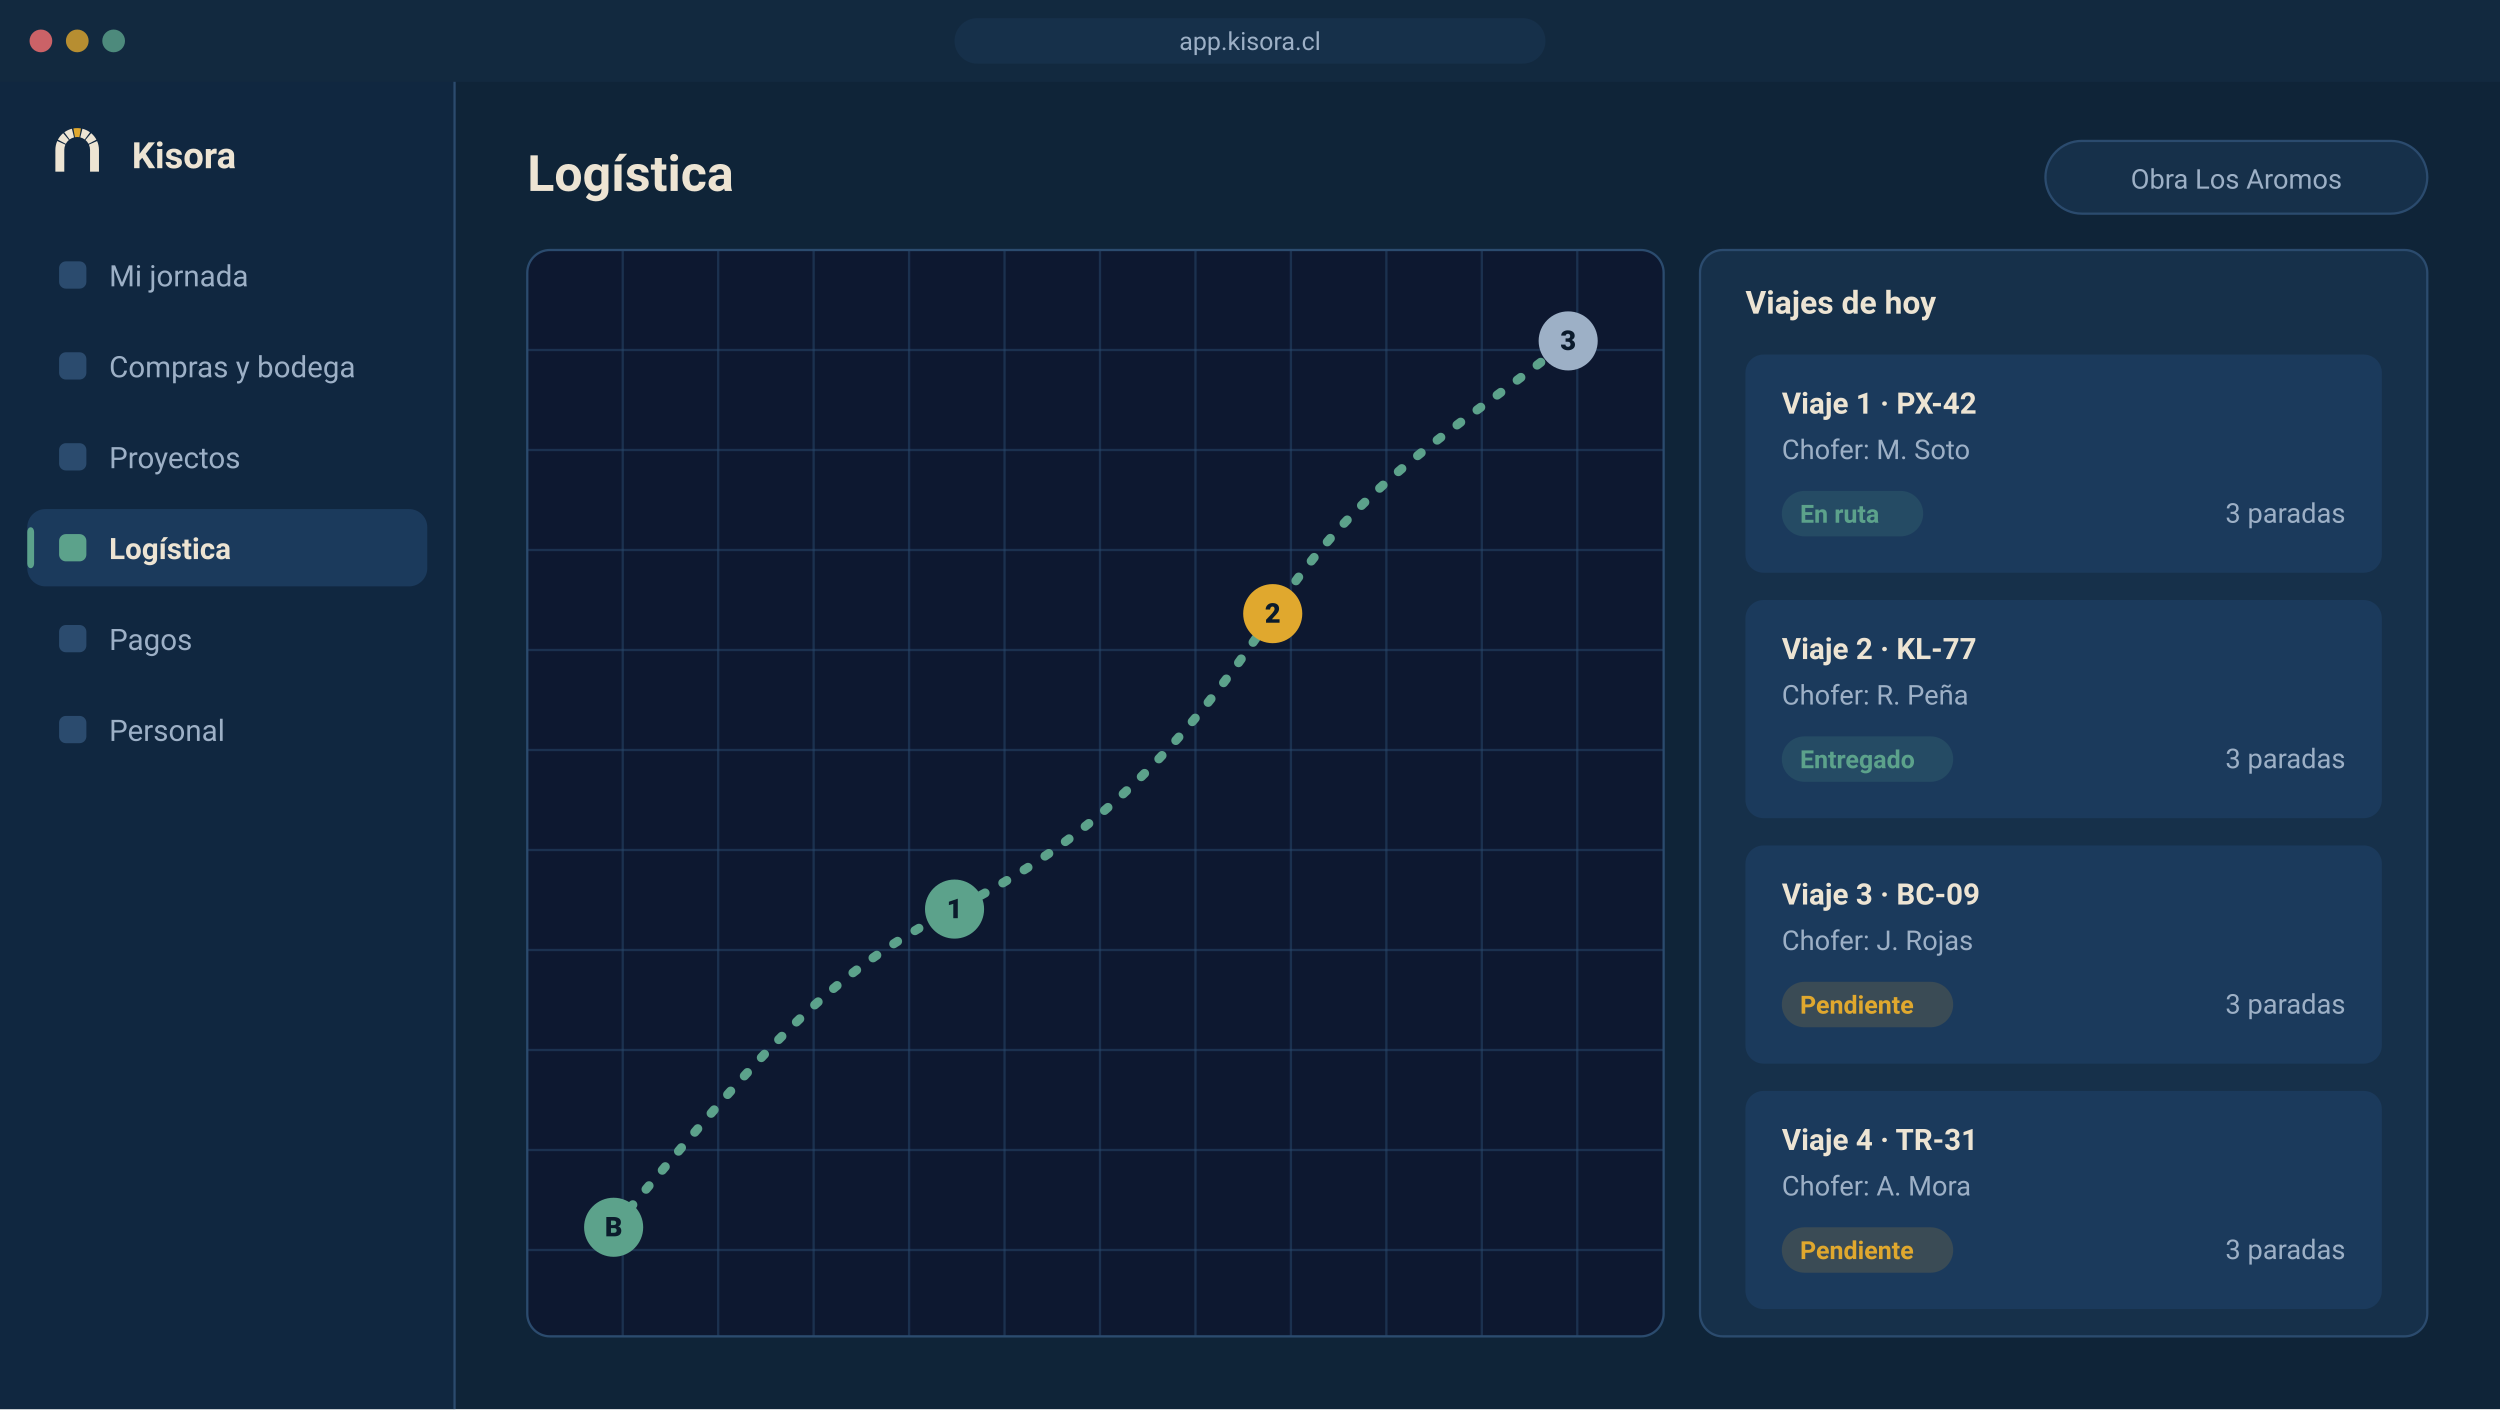
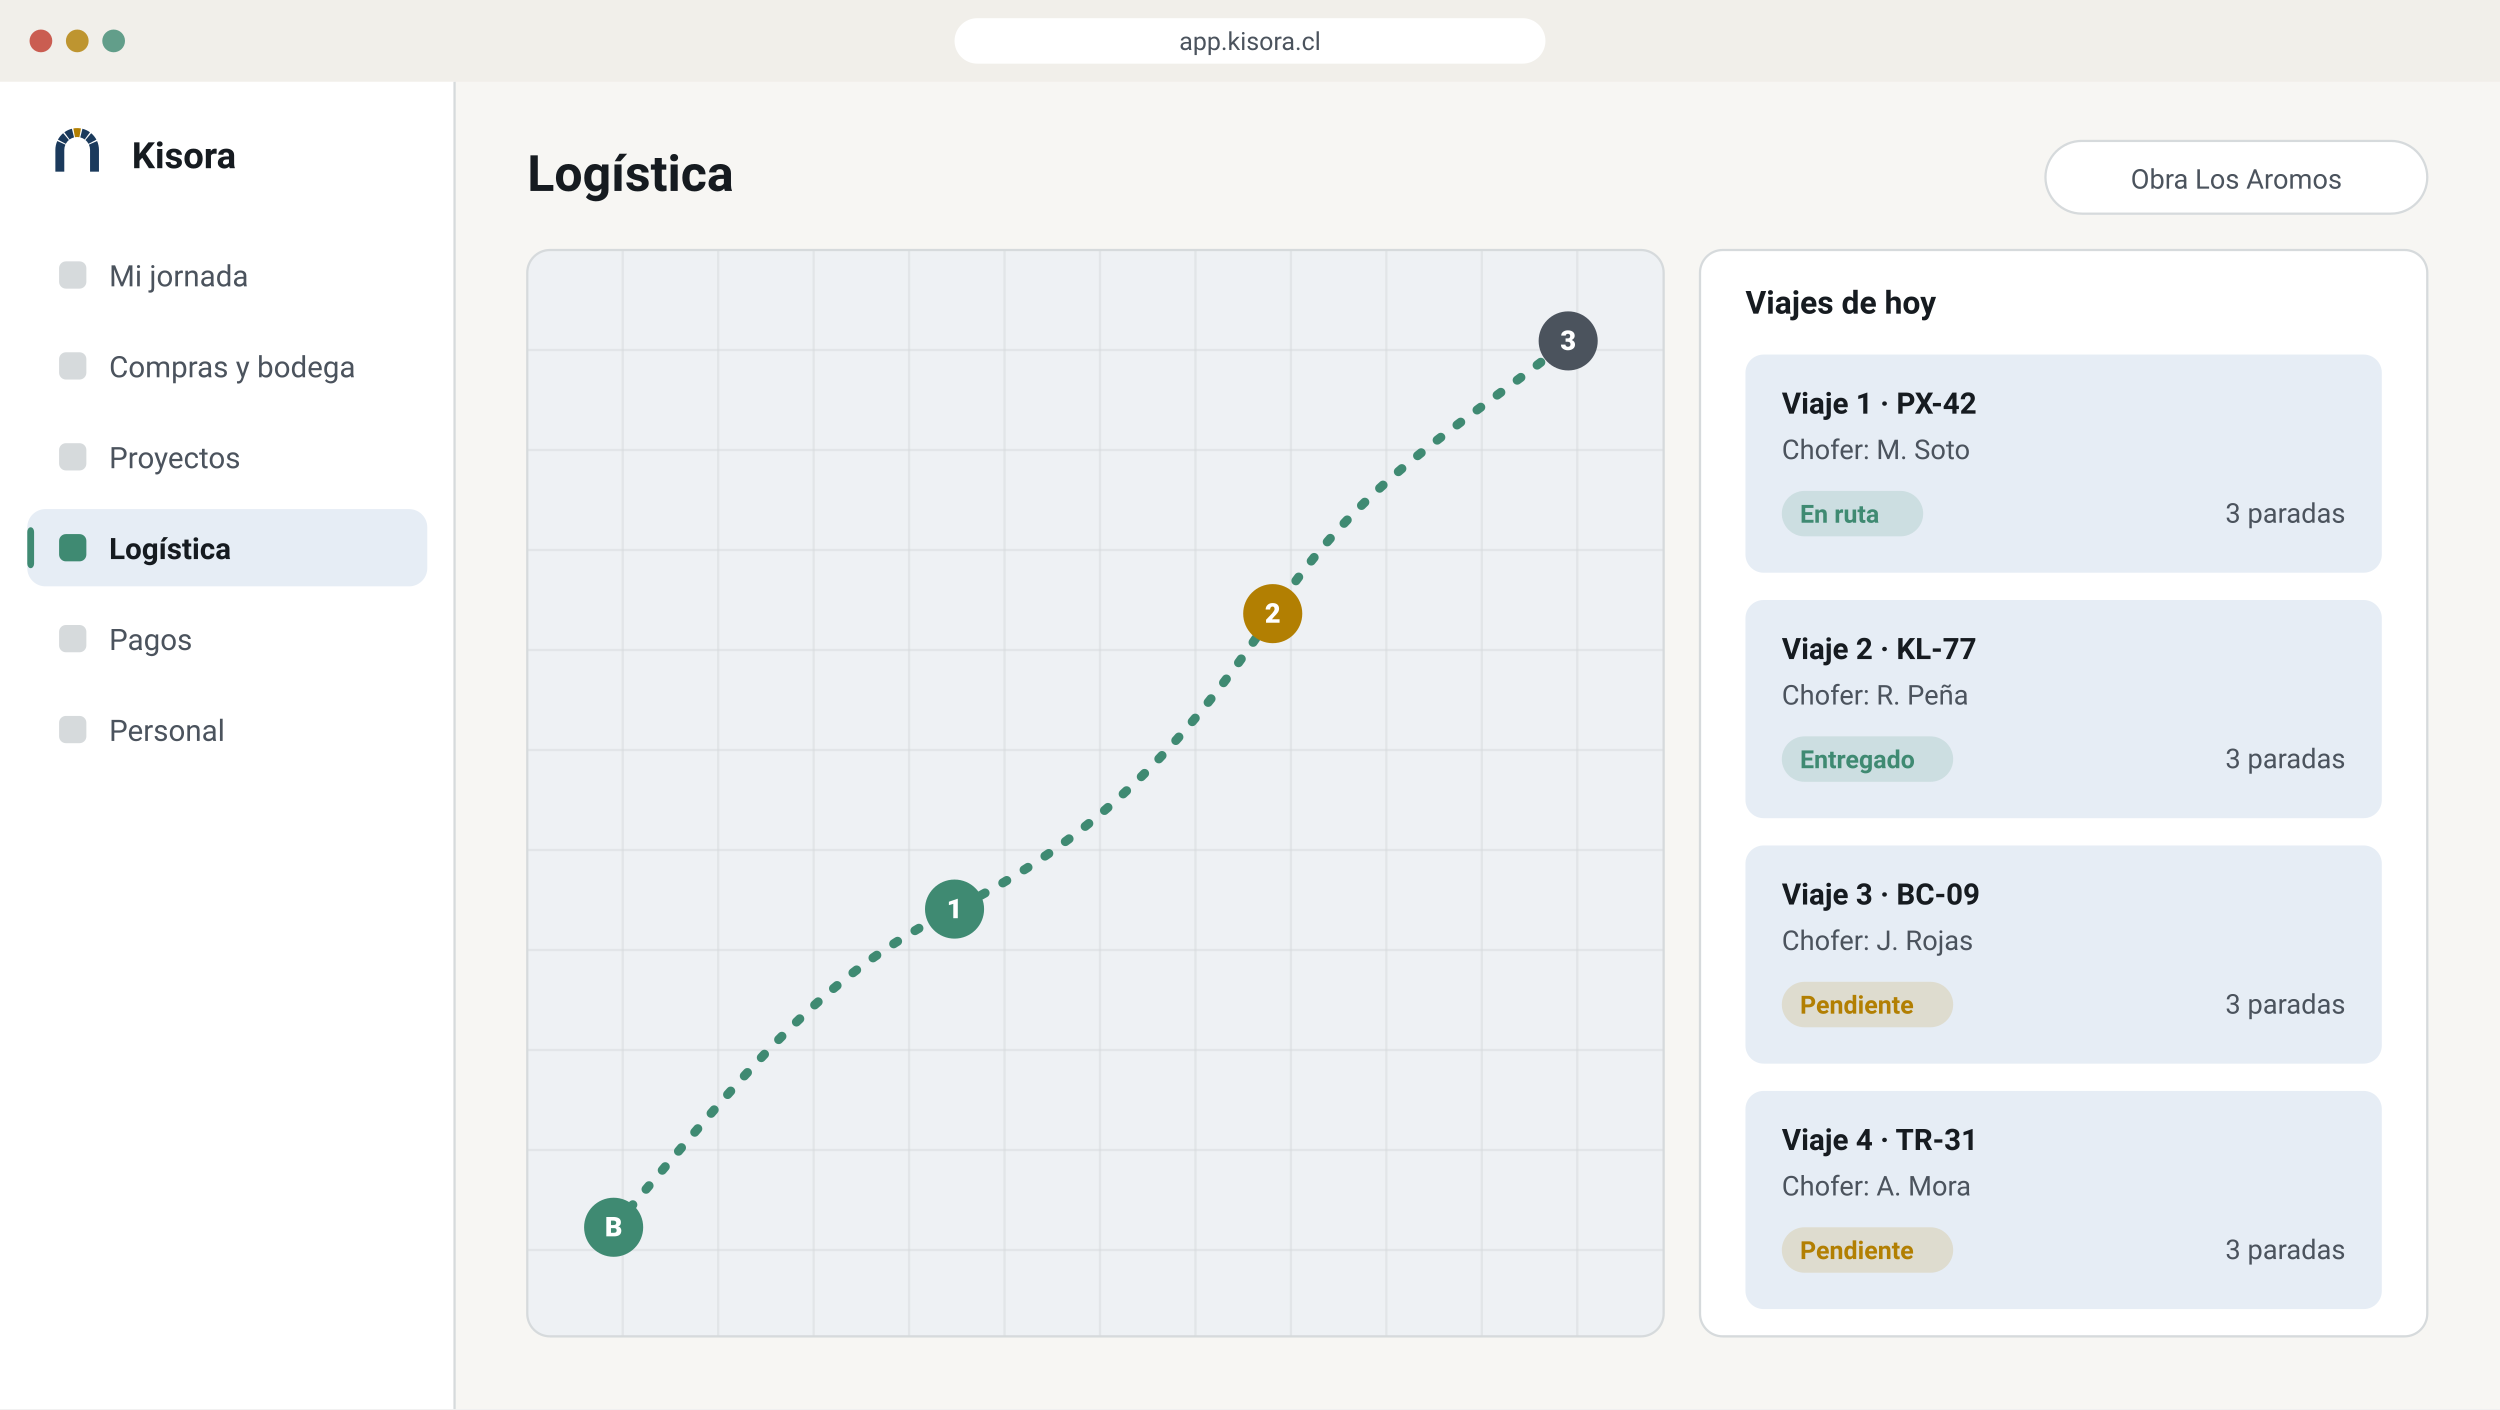
<svg xmlns="http://www.w3.org/2000/svg" viewBox="0 0 1100 620" width="1100" height="620">
-   <rect x="0" y="0" width="1100" height="620" rx="0" fill="#0F2438" />
-   <rect x="0" y="0" width="1100" height="36" rx="0" fill="#12293F" />
-   <circle cx="18" cy="18" r="5" fill="#F87171" fill-opacity=".8" />
-   <circle cx="34" cy="18" r="5" fill="#E0A82E" fill-opacity=".8" />
-   <circle cx="50" cy="18" r="5" fill="#5CA28B" fill-opacity=".8" />
-   <rect x="420" y="8" width="260" height="20" rx="10" fill="#16304A" />
-   <text x="550" y="22" font-size="11" fill="#9DB0C6" font-weight="400" text-anchor="middle" font-family="'Segoe UI',Roboto,Helvetica,Arial,sans-serif">app.kisora.cl</text>
-   <rect x="0" y="36" width="200" height="584" rx="0" fill="#102740" />
-   <line x1="200" y1="36" x2="200" y2="620" stroke="#2B4B6E" />
+   <rect x="0" y="0" width="1100" height="620" rx="0" fill="#F7F6F3" />
+   <rect x="0" y="0" width="1100" height="36" rx="0" fill="#F1EFEA" />
+   <circle cx="18" cy="18" r="5" fill="#C0392B" fill-opacity=".8" />
+   <circle cx="34" cy="18" r="5" fill="#B27F02" fill-opacity=".8" />
+   <circle cx="50" cy="18" r="5" fill="#3F8A72" fill-opacity=".8" />
+   <rect x="420" y="8" width="260" height="20" rx="10" fill="#FFFFFF" />
+   <text x="550" y="22" font-size="11" fill="#4B535D" font-weight="400" text-anchor="middle" font-family="'Segoe UI',Roboto,Helvetica,Arial,sans-serif">app.kisora.cl</text>
+   <rect x="0" y="36" width="200" height="584" rx="0" fill="#FFFFFF" />
+   <line x1="200" y1="36" x2="200" y2="620" stroke="#D6DADC" />
  <g transform="translate(20 52) scale(.109)">
-     <path fill="#E0A82E" d="M112.72 41.34A88 88 0 0 1 143.28 41.34L137.03 76.79A52 52 0 0 0 118.97 76.79Z" />
-     <path fill="#EDE4D3" d="M208.39 92.21A88 88 0 0 1 216 128L216 216L180 216L180 128A52 52 0 0 0 175.5 106.85Z" />
-     <path fill="#EDE4D3" d="M184.57 60.59A88 88 0 0 1 205.7 86.69L173.91 103.59A52 52 0 0 0 161.42 88.17Z" />
-     <path fill="#EDE4D3" d="M149.29 42.61A88 88 0 0 1 179.73 56.81L158.56 85.93A52 52 0 0 0 140.58 77.54Z" />
-     <path fill="#EDE4D3" d="M47.61 92.21A88 88 0 0 0 40 128L40 216L76 216L76 128A52 52 0 0 1 80.5 106.85Z" />
-     <path fill="#EDE4D3" d="M71.43 60.59A88 88 0 0 0 50.3 86.69L82.09 103.59A52 52 0 0 1 94.58 88.17Z" />
-     <path fill="#EDE4D3" d="M106.71 42.61A88 88 0 0 0 76.27 56.81L97.44 85.93A52 52 0 0 1 115.42 77.54Z" />
+     <path fill="#B27F02" d="M112.72 41.34A88 88 0 0 1 143.28 41.34L137.03 76.79A52 52 0 0 0 118.97 76.79Z" />
+     <path fill="#1B3A5C" d="M208.39 92.21A88 88 0 0 1 216 128L216 216L180 216L180 128A52 52 0 0 0 175.5 106.85Z" />
+     <path fill="#1B3A5C" d="M184.57 60.59A88 88 0 0 1 205.7 86.69L173.91 103.59A52 52 0 0 0 161.42 88.17Z" />
+     <path fill="#1B3A5C" d="M149.29 42.61A88 88 0 0 1 179.73 56.81L158.56 85.93A52 52 0 0 0 140.58 77.54Z" />
+     <path fill="#1B3A5C" d="M47.61 92.21A88 88 0 0 0 40 128L40 216L76 216L76 128A52 52 0 0 1 80.5 106.85Z" />
+     <path fill="#1B3A5C" d="M71.43 60.59A88 88 0 0 0 50.3 86.69L82.09 103.59A52 52 0 0 1 94.58 88.17Z" />
+     <path fill="#1B3A5C" d="M106.71 42.61A88 88 0 0 0 76.27 56.81L97.44 85.93A52 52 0 0 1 115.42 77.54Z" />
  </g>
-   <text x="58" y="74" font-size="16" fill="#EDE4D3" font-weight="700" text-anchor="start" font-family="'Segoe UI',Roboto,Helvetica,Arial,sans-serif">Kisora</text>
-   <rect x="26" y="115" width="12" height="12" rx="3" fill="#2B4B6E" />
-   <text x="48" y="126" font-size="13" fill="#9DB0C6" font-weight="400" text-anchor="start" font-family="'Segoe UI',Roboto,Helvetica,Arial,sans-serif">Mi jornada</text>
-   <rect x="26" y="155" width="12" height="12" rx="3" fill="#2B4B6E" />
-   <text x="48" y="166" font-size="13" fill="#9DB0C6" font-weight="400" text-anchor="start" font-family="'Segoe UI',Roboto,Helvetica,Arial,sans-serif">Compras y bodega</text>
-   <rect x="26" y="195" width="12" height="12" rx="3" fill="#2B4B6E" />
-   <text x="48" y="206" font-size="13" fill="#9DB0C6" font-weight="400" text-anchor="start" font-family="'Segoe UI',Roboto,Helvetica,Arial,sans-serif">Proyectos</text>
-   <rect x="12" y="224" width="176" height="34" rx="8" fill="#1B3A5C" />
-   <rect x="12" y="232" width="3" height="18" rx="2" fill="#5CA28B" />
-   <rect x="26" y="235" width="12" height="12" rx="3" fill="#5CA28B" />
-   <text x="48" y="246" font-size="13" fill="#EDE4D3" font-weight="600" text-anchor="start" font-family="'Segoe UI',Roboto,Helvetica,Arial,sans-serif">Logística</text>
-   <rect x="26" y="275" width="12" height="12" rx="3" fill="#2B4B6E" />
-   <text x="48" y="286" font-size="13" fill="#9DB0C6" font-weight="400" text-anchor="start" font-family="'Segoe UI',Roboto,Helvetica,Arial,sans-serif">Pagos</text>
-   <rect x="26" y="315" width="12" height="12" rx="3" fill="#2B4B6E" />
-   <text x="48" y="326" font-size="13" fill="#9DB0C6" font-weight="400" text-anchor="start" font-family="'Segoe UI',Roboto,Helvetica,Arial,sans-serif">Personal</text>
-   <text x="232" y="84" font-size="22" fill="#EDE4D3" font-weight="700" text-anchor="start" font-family="'Segoe UI',Roboto,Helvetica,Arial,sans-serif">Logística</text>
-   <rect x="900" y="62" width="168" height="32" rx="16" fill="#16304A" stroke="#2B4B6E" />
-   <text x="984" y="83" font-size="12" fill="#9DB0C6" font-weight="400" text-anchor="middle" font-family="'Segoe UI',Roboto,Helvetica,Arial,sans-serif">Obra Los Aromos</text>
-   <rect x="232" y="110" width="500" height="478" rx="10" fill="#0D1830" stroke="#2B4B6E" />
-   <line x1="274" y1="110" x2="274" y2="588" stroke="#2B4B6E" stroke-opacity=".5" />
-   <line x1="316" y1="110" x2="316" y2="588" stroke="#2B4B6E" stroke-opacity=".5" />
-   <line x1="358" y1="110" x2="358" y2="588" stroke="#2B4B6E" stroke-opacity=".5" />
-   <line x1="400" y1="110" x2="400" y2="588" stroke="#2B4B6E" stroke-opacity=".5" />
-   <line x1="442" y1="110" x2="442" y2="588" stroke="#2B4B6E" stroke-opacity=".5" />
-   <line x1="484" y1="110" x2="484" y2="588" stroke="#2B4B6E" stroke-opacity=".5" />
-   <line x1="526" y1="110" x2="526" y2="588" stroke="#2B4B6E" stroke-opacity=".5" />
-   <line x1="568" y1="110" x2="568" y2="588" stroke="#2B4B6E" stroke-opacity=".5" />
-   <line x1="610" y1="110" x2="610" y2="588" stroke="#2B4B6E" stroke-opacity=".5" />
-   <line x1="652" y1="110" x2="652" y2="588" stroke="#2B4B6E" stroke-opacity=".5" />
-   <line x1="694" y1="110" x2="694" y2="588" stroke="#2B4B6E" stroke-opacity=".5" />
-   <line x1="232" y1="154" x2="732" y2="154" stroke="#2B4B6E" stroke-opacity=".5" />
-   <line x1="232" y1="198" x2="732" y2="198" stroke="#2B4B6E" stroke-opacity=".5" />
-   <line x1="232" y1="242" x2="732" y2="242" stroke="#2B4B6E" stroke-opacity=".5" />
-   <line x1="232" y1="286" x2="732" y2="286" stroke="#2B4B6E" stroke-opacity=".5" />
-   <line x1="232" y1="330" x2="732" y2="330" stroke="#2B4B6E" stroke-opacity=".5" />
-   <line x1="232" y1="374" x2="732" y2="374" stroke="#2B4B6E" stroke-opacity=".5" />
-   <line x1="232" y1="418" x2="732" y2="418" stroke="#2B4B6E" stroke-opacity=".5" />
-   <line x1="232" y1="462" x2="732" y2="462" stroke="#2B4B6E" stroke-opacity=".5" />
-   <line x1="232" y1="506" x2="732" y2="506" stroke="#2B4B6E" stroke-opacity=".5" />
-   <line x1="232" y1="550" x2="732" y2="550" stroke="#2B4B6E" stroke-opacity=".5" />
-   <path d="M270 540 C330 470 360 430 420 400 S520 330 560 270 S640 190 690 150" fill="none" stroke="#5CA28B" stroke-width="4" stroke-linecap="round" stroke-dasharray="2 9" />
-   <circle cx="270" cy="540" r="13" fill="#5CA28B" />
-   <text x="270" y="544" font-size="12" fill="#0B1B2C" font-weight="800" text-anchor="middle" font-family="'Segoe UI',Roboto,Helvetica,Arial,sans-serif">B</text>
-   <circle cx="420" cy="400" r="13" fill="#5CA28B" />
-   <text x="420" y="404" font-size="12" fill="#0B1B2C" font-weight="800" text-anchor="middle" font-family="'Segoe UI',Roboto,Helvetica,Arial,sans-serif">1</text>
-   <circle cx="560" cy="270" r="13" fill="#E0A82E" />
-   <text x="560" y="274" font-size="12" fill="#0B1B2C" font-weight="800" text-anchor="middle" font-family="'Segoe UI',Roboto,Helvetica,Arial,sans-serif">2</text>
-   <circle cx="690" cy="150" r="13" fill="#9DB0C6" />
-   <text x="690" y="154" font-size="12" fill="#0B1B2C" font-weight="800" text-anchor="middle" font-family="'Segoe UI',Roboto,Helvetica,Arial,sans-serif">3</text>
-   <rect x="748" y="110" width="320" height="478" rx="10" fill="#16304A" stroke="#2B4B6E" />
-   <text x="768" y="138" font-size="14" fill="#EDE4D3" font-weight="700" text-anchor="start" font-family="'Segoe UI',Roboto,Helvetica,Arial,sans-serif">Viajes de hoy</text>
-   <rect x="768" y="156" width="280" height="96" rx="8" fill="#1B3A5C" />
-   <text x="784" y="182" font-size="13" fill="#EDE4D3" font-weight="700" text-anchor="start" font-family="'Segoe UI',Roboto,Helvetica,Arial,sans-serif">Viaje 1 · PX-42</text>
-   <text x="784" y="202" font-size="12" fill="#9DB0C6" font-weight="400" text-anchor="start" font-family="'Segoe UI',Roboto,Helvetica,Arial,sans-serif">Chofer: M. Soto</text>
-   <rect x="784" y="216" width="62.2" height="20" rx="10" fill="#5CA28B" fill-opacity=".16" />
-   <text x="792" y="230" font-size="11" fill="#5CA28B" font-weight="600" text-anchor="start" font-family="'Segoe UI',Roboto,Helvetica,Arial,sans-serif">En ruta</text>
-   <text x="1032" y="230" font-size="12" fill="#9DB0C6" font-weight="400" text-anchor="end" font-family="'Segoe UI',Roboto,Helvetica,Arial,sans-serif">3 paradas</text>
-   <rect x="768" y="264" width="280" height="96" rx="8" fill="#1B3A5C" />
-   <text x="784" y="290" font-size="13" fill="#EDE4D3" font-weight="700" text-anchor="start" font-family="'Segoe UI',Roboto,Helvetica,Arial,sans-serif">Viaje 2 · KL-77</text>
-   <text x="784" y="310" font-size="12" fill="#9DB0C6" font-weight="400" text-anchor="start" font-family="'Segoe UI',Roboto,Helvetica,Arial,sans-serif">Chofer: R. Peña</text>
-   <rect x="784" y="324" width="75.4" height="20" rx="10" fill="#5CA28B" fill-opacity=".16" />
-   <text x="792" y="338" font-size="11" fill="#5CA28B" font-weight="600" text-anchor="start" font-family="'Segoe UI',Roboto,Helvetica,Arial,sans-serif">Entregado</text>
-   <text x="1032" y="338" font-size="12" fill="#9DB0C6" font-weight="400" text-anchor="end" font-family="'Segoe UI',Roboto,Helvetica,Arial,sans-serif">3 paradas</text>
-   <rect x="768" y="372" width="280" height="96" rx="8" fill="#1B3A5C" />
-   <text x="784" y="398" font-size="13" fill="#EDE4D3" font-weight="700" text-anchor="start" font-family="'Segoe UI',Roboto,Helvetica,Arial,sans-serif">Viaje 3 · BC-09</text>
-   <text x="784" y="418" font-size="12" fill="#9DB0C6" font-weight="400" text-anchor="start" font-family="'Segoe UI',Roboto,Helvetica,Arial,sans-serif">Chofer: J. Rojas</text>
-   <rect x="784" y="432" width="75.4" height="20" rx="10" fill="#E0A82E" fill-opacity=".16" />
-   <text x="792" y="446" font-size="11" fill="#E0A82E" font-weight="600" text-anchor="start" font-family="'Segoe UI',Roboto,Helvetica,Arial,sans-serif">Pendiente</text>
-   <text x="1032" y="446" font-size="12" fill="#9DB0C6" font-weight="400" text-anchor="end" font-family="'Segoe UI',Roboto,Helvetica,Arial,sans-serif">3 paradas</text>
-   <rect x="768" y="480" width="280" height="96" rx="8" fill="#1B3A5C" />
-   <text x="784" y="506" font-size="13" fill="#EDE4D3" font-weight="700" text-anchor="start" font-family="'Segoe UI',Roboto,Helvetica,Arial,sans-serif">Viaje 4 · TR-31</text>
-   <text x="784" y="526" font-size="12" fill="#9DB0C6" font-weight="400" text-anchor="start" font-family="'Segoe UI',Roboto,Helvetica,Arial,sans-serif">Chofer: A. Mora</text>
-   <rect x="784" y="540" width="75.4" height="20" rx="10" fill="#E0A82E" fill-opacity=".16" />
-   <text x="792" y="554" font-size="11" fill="#E0A82E" font-weight="600" text-anchor="start" font-family="'Segoe UI',Roboto,Helvetica,Arial,sans-serif">Pendiente</text>
-   <text x="1032" y="554" font-size="12" fill="#9DB0C6" font-weight="400" text-anchor="end" font-family="'Segoe UI',Roboto,Helvetica,Arial,sans-serif">3 paradas</text>
+   <text x="58" y="74" font-size="16" fill="#161B20" font-weight="700" text-anchor="start" font-family="'Segoe UI',Roboto,Helvetica,Arial,sans-serif">Kisora</text>
+   <rect x="26" y="115" width="12" height="12" rx="3" fill="#D6DADC" />
+   <text x="48" y="126" font-size="13" fill="#4B535D" font-weight="400" text-anchor="start" font-family="'Segoe UI',Roboto,Helvetica,Arial,sans-serif">Mi jornada</text>
+   <rect x="26" y="155" width="12" height="12" rx="3" fill="#D6DADC" />
+   <text x="48" y="166" font-size="13" fill="#4B535D" font-weight="400" text-anchor="start" font-family="'Segoe UI',Roboto,Helvetica,Arial,sans-serif">Compras y bodega</text>
+   <rect x="26" y="195" width="12" height="12" rx="3" fill="#D6DADC" />
+   <text x="48" y="206" font-size="13" fill="#4B535D" font-weight="400" text-anchor="start" font-family="'Segoe UI',Roboto,Helvetica,Arial,sans-serif">Proyectos</text>
+   <rect x="12" y="224" width="176" height="34" rx="8" fill="#E6EDF5" />
+   <rect x="12" y="232" width="3" height="18" rx="2" fill="#3F8A72" />
+   <rect x="26" y="235" width="12" height="12" rx="3" fill="#3F8A72" />
+   <text x="48" y="246" font-size="13" fill="#161B20" font-weight="600" text-anchor="start" font-family="'Segoe UI',Roboto,Helvetica,Arial,sans-serif">Logística</text>
+   <rect x="26" y="275" width="12" height="12" rx="3" fill="#D6DADC" />
+   <text x="48" y="286" font-size="13" fill="#4B535D" font-weight="400" text-anchor="start" font-family="'Segoe UI',Roboto,Helvetica,Arial,sans-serif">Pagos</text>
+   <rect x="26" y="315" width="12" height="12" rx="3" fill="#D6DADC" />
+   <text x="48" y="326" font-size="13" fill="#4B535D" font-weight="400" text-anchor="start" font-family="'Segoe UI',Roboto,Helvetica,Arial,sans-serif">Personal</text>
+   <text x="232" y="84" font-size="22" fill="#161B20" font-weight="700" text-anchor="start" font-family="'Segoe UI',Roboto,Helvetica,Arial,sans-serif">Logística</text>
+   <rect x="900" y="62" width="168" height="32" rx="16" fill="#FFFFFF" stroke="#D6DADC" />
+   <text x="984" y="83" font-size="12" fill="#4B535D" font-weight="400" text-anchor="middle" font-family="'Segoe UI',Roboto,Helvetica,Arial,sans-serif">Obra Los Aromos</text>
+   <rect x="232" y="110" width="500" height="478" rx="10" fill="#EEF1F4" stroke="#D6DADC" />
+   <line x1="274" y1="110" x2="274" y2="588" stroke="#D6DADC" stroke-opacity=".5" />
+   <line x1="316" y1="110" x2="316" y2="588" stroke="#D6DADC" stroke-opacity=".5" />
+   <line x1="358" y1="110" x2="358" y2="588" stroke="#D6DADC" stroke-opacity=".5" />
+   <line x1="400" y1="110" x2="400" y2="588" stroke="#D6DADC" stroke-opacity=".5" />
+   <line x1="442" y1="110" x2="442" y2="588" stroke="#D6DADC" stroke-opacity=".5" />
+   <line x1="484" y1="110" x2="484" y2="588" stroke="#D6DADC" stroke-opacity=".5" />
+   <line x1="526" y1="110" x2="526" y2="588" stroke="#D6DADC" stroke-opacity=".5" />
+   <line x1="568" y1="110" x2="568" y2="588" stroke="#D6DADC" stroke-opacity=".5" />
+   <line x1="610" y1="110" x2="610" y2="588" stroke="#D6DADC" stroke-opacity=".5" />
+   <line x1="652" y1="110" x2="652" y2="588" stroke="#D6DADC" stroke-opacity=".5" />
+   <line x1="694" y1="110" x2="694" y2="588" stroke="#D6DADC" stroke-opacity=".5" />
+   <line x1="232" y1="154" x2="732" y2="154" stroke="#D6DADC" stroke-opacity=".5" />
+   <line x1="232" y1="198" x2="732" y2="198" stroke="#D6DADC" stroke-opacity=".5" />
+   <line x1="232" y1="242" x2="732" y2="242" stroke="#D6DADC" stroke-opacity=".5" />
+   <line x1="232" y1="286" x2="732" y2="286" stroke="#D6DADC" stroke-opacity=".5" />
+   <line x1="232" y1="330" x2="732" y2="330" stroke="#D6DADC" stroke-opacity=".5" />
+   <line x1="232" y1="374" x2="732" y2="374" stroke="#D6DADC" stroke-opacity=".5" />
+   <line x1="232" y1="418" x2="732" y2="418" stroke="#D6DADC" stroke-opacity=".5" />
+   <line x1="232" y1="462" x2="732" y2="462" stroke="#D6DADC" stroke-opacity=".5" />
+   <line x1="232" y1="506" x2="732" y2="506" stroke="#D6DADC" stroke-opacity=".5" />
+   <line x1="232" y1="550" x2="732" y2="550" stroke="#D6DADC" stroke-opacity=".5" />
+   <path d="M270 540 C330 470 360 430 420 400 S520 330 560 270 S640 190 690 150" fill="none" stroke="#3F8A72" stroke-width="4" stroke-linecap="round" stroke-dasharray="2 9" />
+   <circle cx="270" cy="540" r="13" fill="#3F8A72" />
+   <text x="270" y="544" font-size="12" fill="#FFFFFF" font-weight="800" text-anchor="middle" font-family="'Segoe UI',Roboto,Helvetica,Arial,sans-serif">B</text>
+   <circle cx="420" cy="400" r="13" fill="#3F8A72" />
+   <text x="420" y="404" font-size="12" fill="#FFFFFF" font-weight="800" text-anchor="middle" font-family="'Segoe UI',Roboto,Helvetica,Arial,sans-serif">1</text>
+   <circle cx="560" cy="270" r="13" fill="#B27F02" />
+   <text x="560" y="274" font-size="12" fill="#FFFFFF" font-weight="800" text-anchor="middle" font-family="'Segoe UI',Roboto,Helvetica,Arial,sans-serif">2</text>
+   <circle cx="690" cy="150" r="13" fill="#4B535D" />
+   <text x="690" y="154" font-size="12" fill="#FFFFFF" font-weight="800" text-anchor="middle" font-family="'Segoe UI',Roboto,Helvetica,Arial,sans-serif">3</text>
+   <rect x="748" y="110" width="320" height="478" rx="10" fill="#FFFFFF" stroke="#D6DADC" />
+   <text x="768" y="138" font-size="14" fill="#161B20" font-weight="700" text-anchor="start" font-family="'Segoe UI',Roboto,Helvetica,Arial,sans-serif">Viajes de hoy</text>
+   <rect x="768" y="156" width="280" height="96" rx="8" fill="#E6EDF5" />
+   <text x="784" y="182" font-size="13" fill="#161B20" font-weight="700" text-anchor="start" font-family="'Segoe UI',Roboto,Helvetica,Arial,sans-serif">Viaje 1 · PX-42</text>
+   <text x="784" y="202" font-size="12" fill="#4B535D" font-weight="400" text-anchor="start" font-family="'Segoe UI',Roboto,Helvetica,Arial,sans-serif">Chofer: M. Soto</text>
+   <rect x="784" y="216" width="62.2" height="20" rx="10" fill="#3F8A72" fill-opacity=".16" />
+   <text x="792" y="230" font-size="11" fill="#3F8A72" font-weight="600" text-anchor="start" font-family="'Segoe UI',Roboto,Helvetica,Arial,sans-serif">En ruta</text>
+   <text x="1032" y="230" font-size="12" fill="#4B535D" font-weight="400" text-anchor="end" font-family="'Segoe UI',Roboto,Helvetica,Arial,sans-serif">3 paradas</text>
+   <rect x="768" y="264" width="280" height="96" rx="8" fill="#E6EDF5" />
+   <text x="784" y="290" font-size="13" fill="#161B20" font-weight="700" text-anchor="start" font-family="'Segoe UI',Roboto,Helvetica,Arial,sans-serif">Viaje 2 · KL-77</text>
+   <text x="784" y="310" font-size="12" fill="#4B535D" font-weight="400" text-anchor="start" font-family="'Segoe UI',Roboto,Helvetica,Arial,sans-serif">Chofer: R. Peña</text>
+   <rect x="784" y="324" width="75.4" height="20" rx="10" fill="#3F8A72" fill-opacity=".16" />
+   <text x="792" y="338" font-size="11" fill="#3F8A72" font-weight="600" text-anchor="start" font-family="'Segoe UI',Roboto,Helvetica,Arial,sans-serif">Entregado</text>
+   <text x="1032" y="338" font-size="12" fill="#4B535D" font-weight="400" text-anchor="end" font-family="'Segoe UI',Roboto,Helvetica,Arial,sans-serif">3 paradas</text>
+   <rect x="768" y="372" width="280" height="96" rx="8" fill="#E6EDF5" />
+   <text x="784" y="398" font-size="13" fill="#161B20" font-weight="700" text-anchor="start" font-family="'Segoe UI',Roboto,Helvetica,Arial,sans-serif">Viaje 3 · BC-09</text>
+   <text x="784" y="418" font-size="12" fill="#4B535D" font-weight="400" text-anchor="start" font-family="'Segoe UI',Roboto,Helvetica,Arial,sans-serif">Chofer: J. Rojas</text>
+   <rect x="784" y="432" width="75.4" height="20" rx="10" fill="#B27F02" fill-opacity=".16" />
+   <text x="792" y="446" font-size="11" fill="#B27F02" font-weight="600" text-anchor="start" font-family="'Segoe UI',Roboto,Helvetica,Arial,sans-serif">Pendiente</text>
+   <text x="1032" y="446" font-size="12" fill="#4B535D" font-weight="400" text-anchor="end" font-family="'Segoe UI',Roboto,Helvetica,Arial,sans-serif">3 paradas</text>
+   <rect x="768" y="480" width="280" height="96" rx="8" fill="#E6EDF5" />
+   <text x="784" y="506" font-size="13" fill="#161B20" font-weight="700" text-anchor="start" font-family="'Segoe UI',Roboto,Helvetica,Arial,sans-serif">Viaje 4 · TR-31</text>
+   <text x="784" y="526" font-size="12" fill="#4B535D" font-weight="400" text-anchor="start" font-family="'Segoe UI',Roboto,Helvetica,Arial,sans-serif">Chofer: A. Mora</text>
+   <rect x="784" y="540" width="75.4" height="20" rx="10" fill="#B27F02" fill-opacity=".16" />
+   <text x="792" y="554" font-size="11" fill="#B27F02" font-weight="600" text-anchor="start" font-family="'Segoe UI',Roboto,Helvetica,Arial,sans-serif">Pendiente</text>
+   <text x="1032" y="554" font-size="12" fill="#4B535D" font-weight="400" text-anchor="end" font-family="'Segoe UI',Roboto,Helvetica,Arial,sans-serif">3 paradas</text>
</svg>
